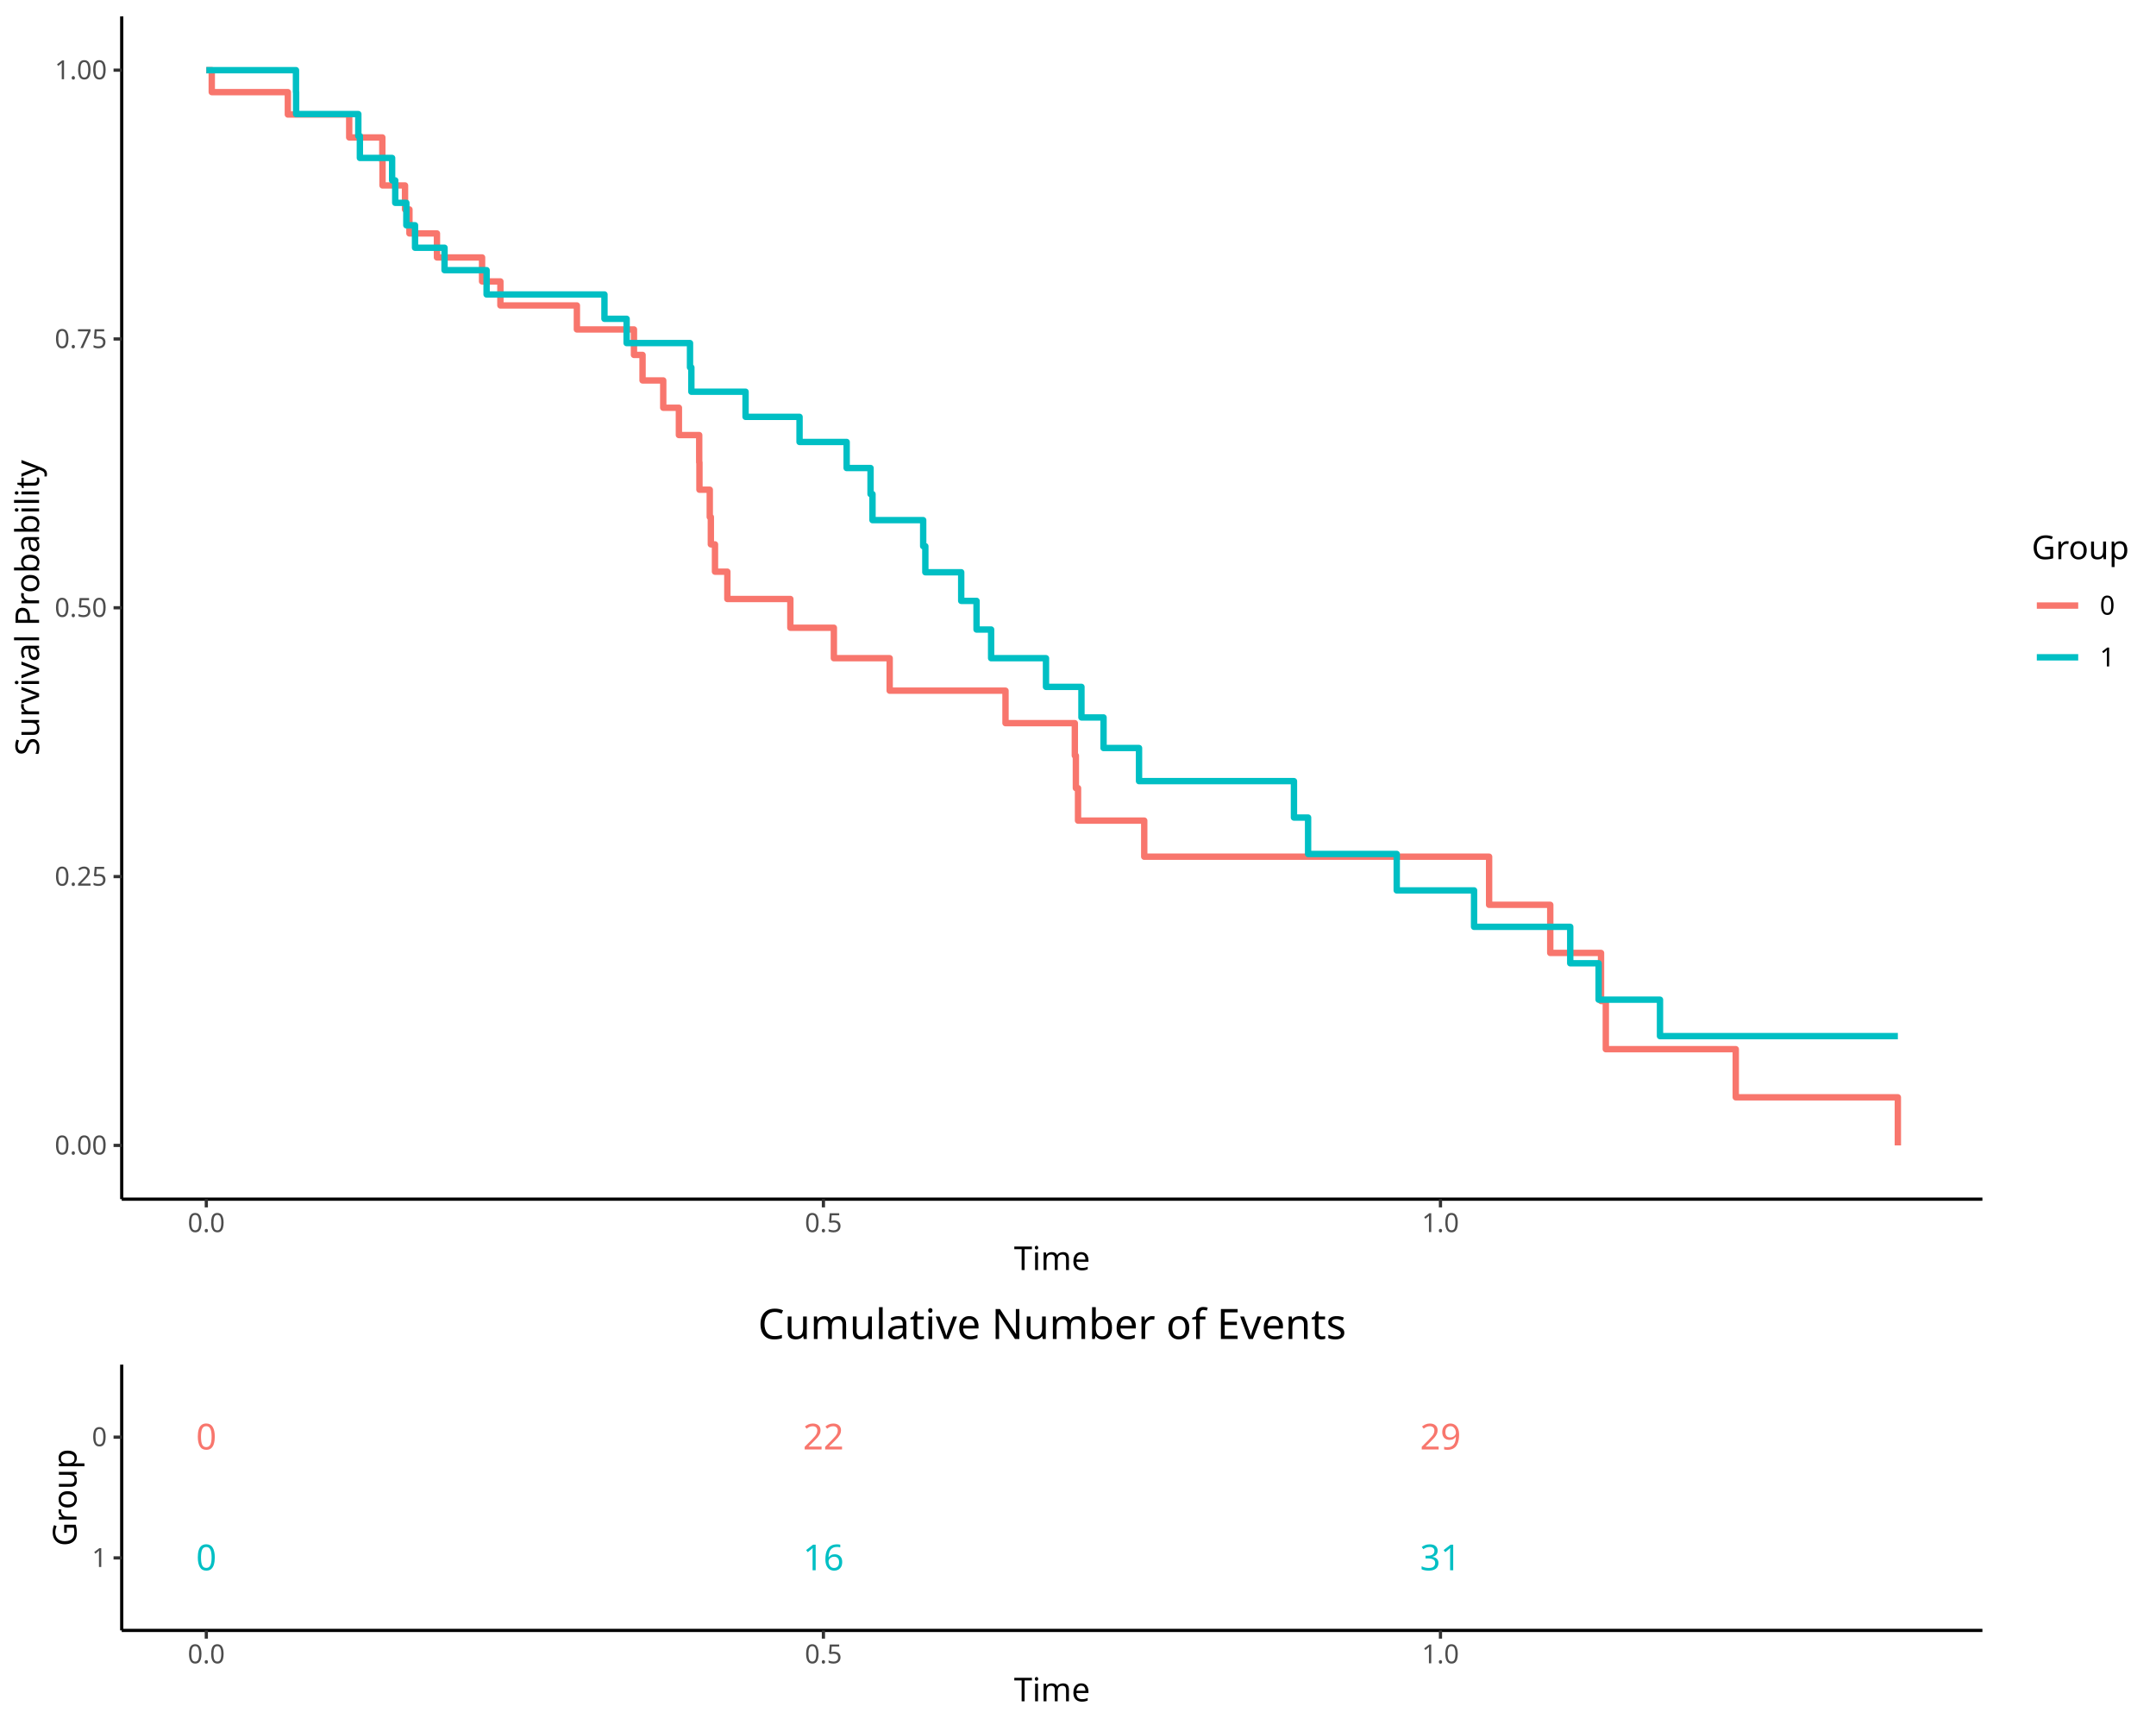
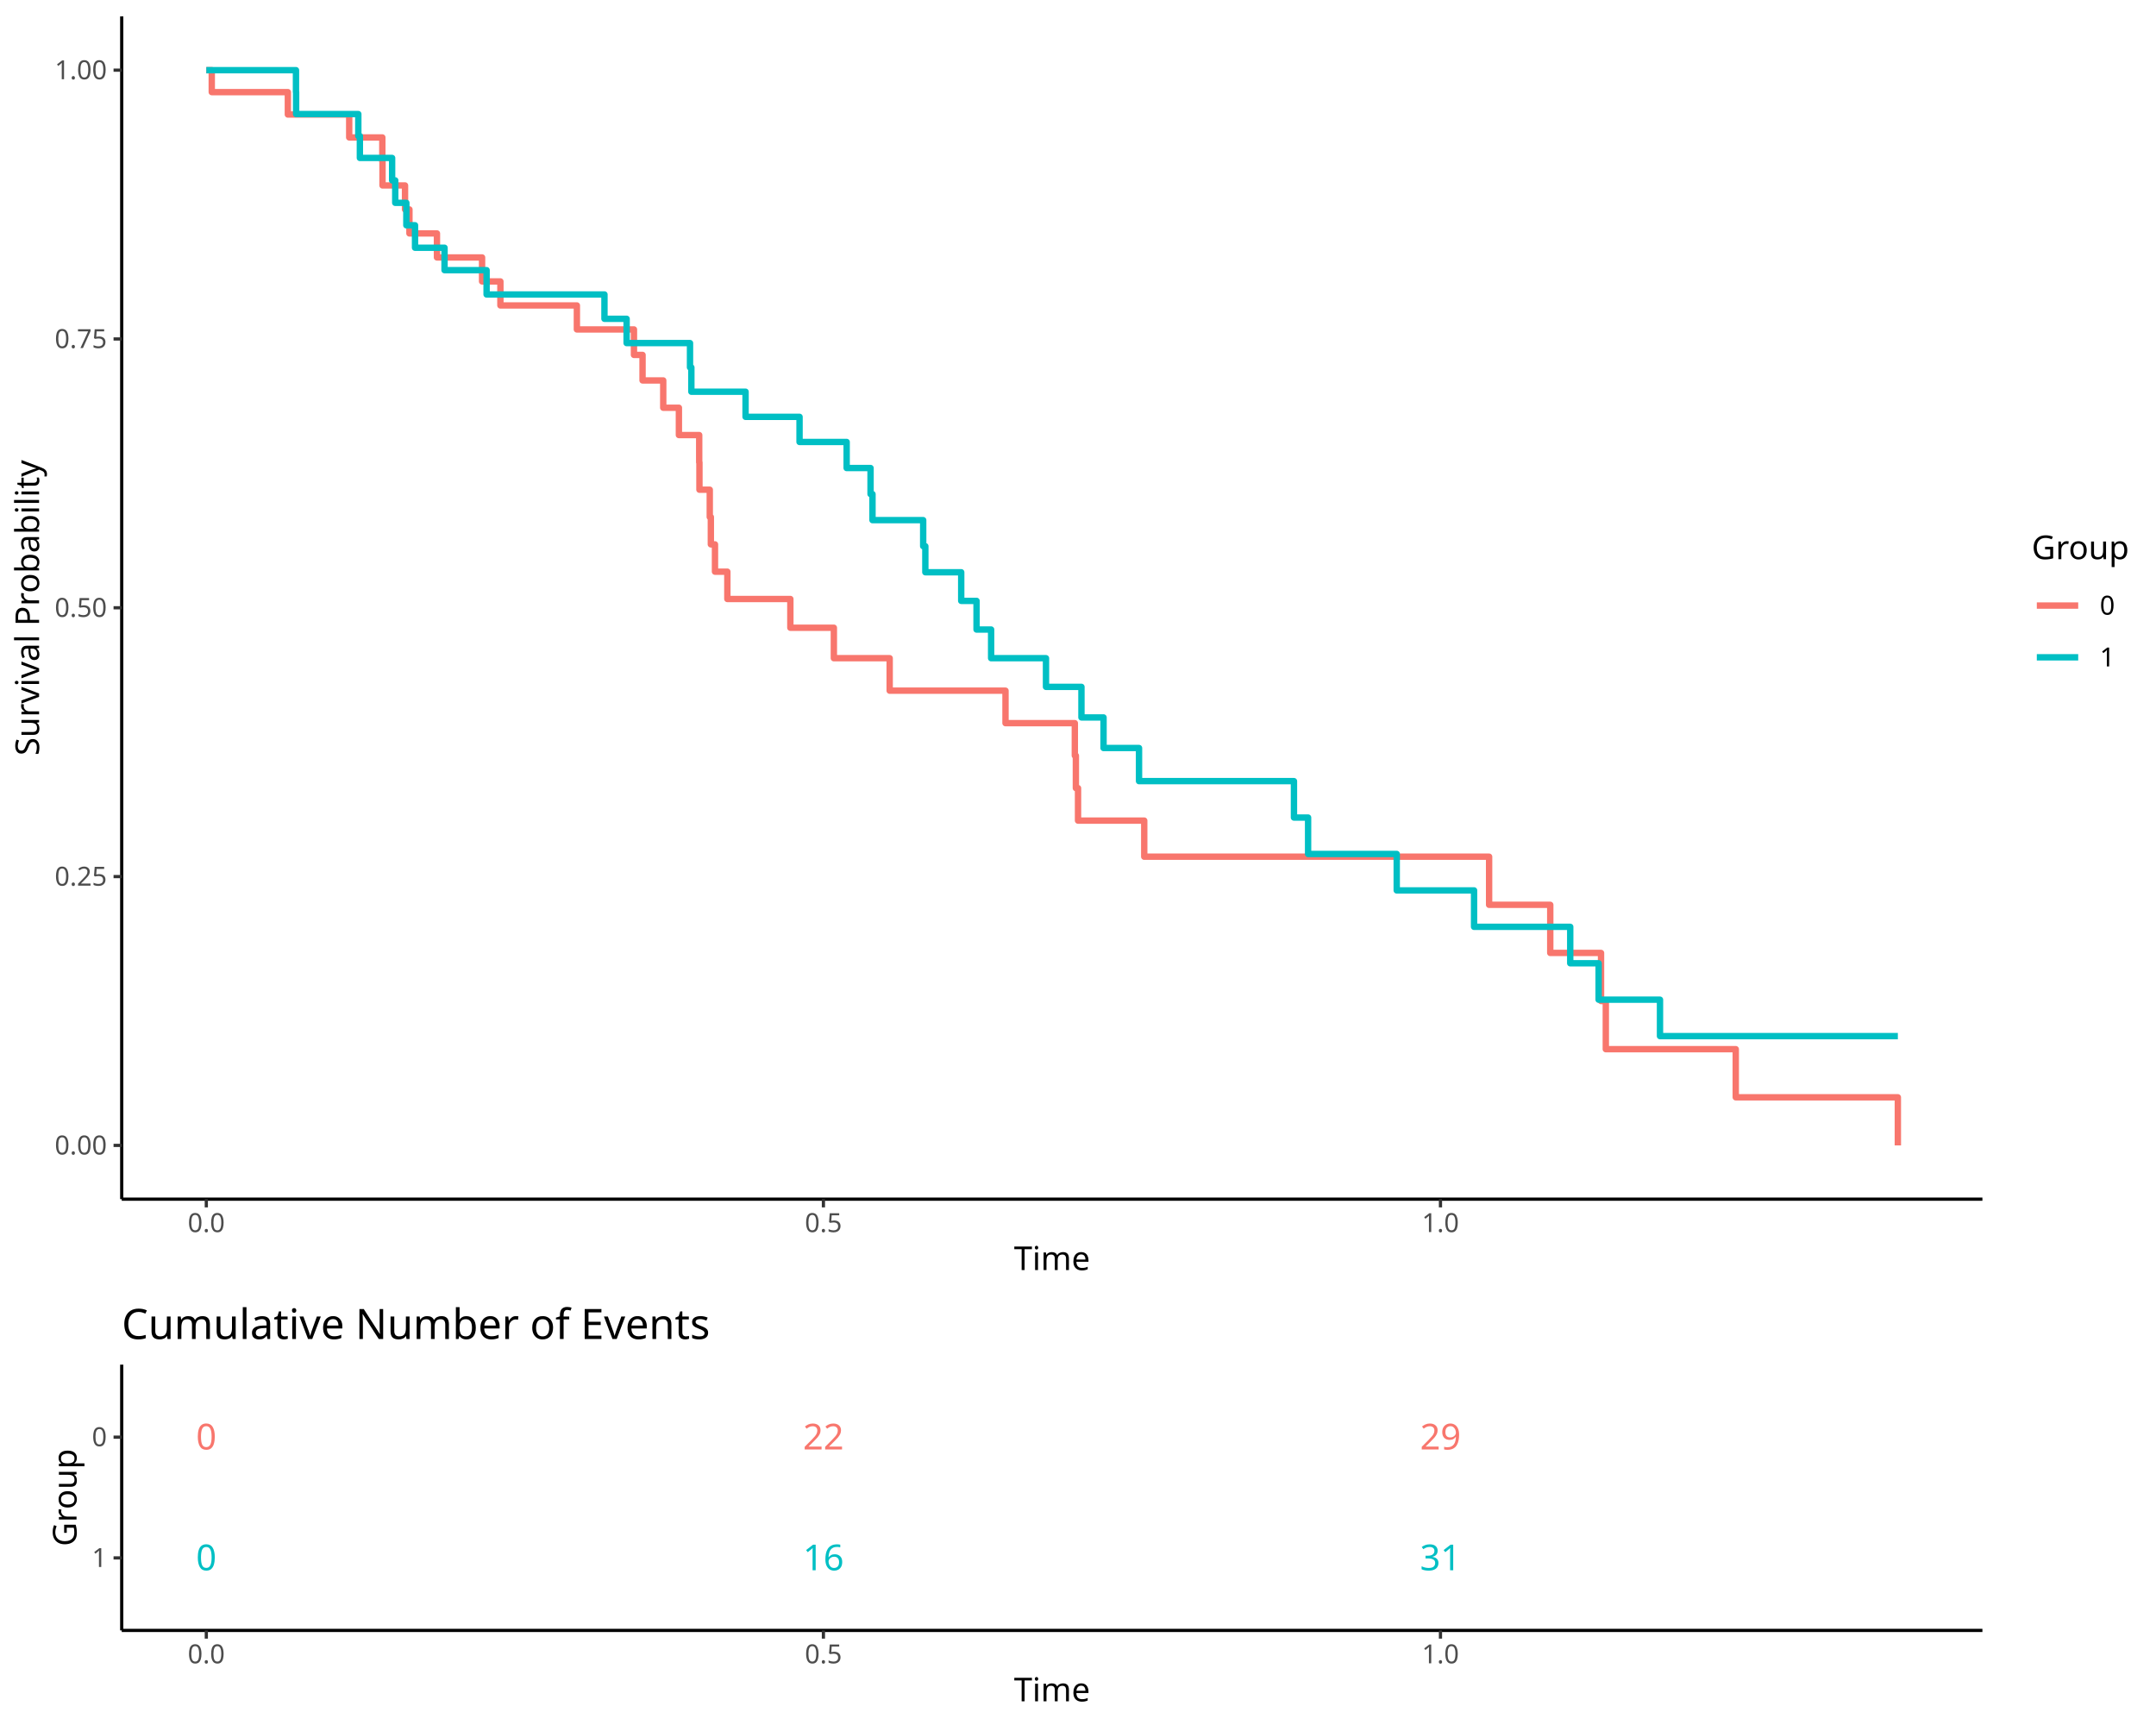
<svg xmlns="http://www.w3.org/2000/svg" class="svglite" data-engine-version="2.0" width="720.00pt" height="576.00pt" viewBox="0 0 720.00 576.00">
  <defs>
    <style type="text/css">
    .svglite line, .svglite polyline, .svglite polygon, .svglite path, .svglite rect, .svglite circle {
      fill: none;
      stroke: #000000;
      stroke-linecap: round;
      stroke-linejoin: round;
      stroke-miterlimit: 10.00;
    }
  </style>
  </defs>
  <rect width="100%" height="100%" style="stroke: none; fill: #FFFFFF;" />
  <defs>
    <clipPath id="cpMC4wMHw3MjAuMDB8MC4wMHw1NzYuMDA=">
      <rect x="0.00" y="0.00" width="720.00" height="576.00" />
    </clipPath>
  </defs>
  <g clip-path="url(#cpMC4wMHw3MjAuMDB8MC4wMHw1NzYuMDA=)">
</g>
  <defs>
    <clipPath id="cpMC4wMHw3MjAuMDB8MC4wMHw0MzIuMDA=">
      <rect x="0" y="0.00" width="720.00" height="432.00" />
    </clipPath>
  </defs>
  <g clip-path="url(#cpMC4wMHw3MjAuMDB8MC4wMHw0MzIuMDA=)">
    <rect x="0" y="0.00" width="720.00" height="432.00" style="stroke-width: 1.07; stroke: #FFFFFF; fill: #FFFFFF;" />
  </g>
  <g clip-path="url(#cpMC4wMHw3MjAuMDB8MC4wMHw1NzYuMDA=)">
</g>
  <defs>
    <clipPath id="cpNDAuNjV8NjYyLjAzfDUuNDh8NDAwLjQy">
      <rect x="40.65" y="5.48" width="621.38" height="394.94" />
    </clipPath>
  </defs>
  <g clip-path="url(#cpNDAuNjV8NjYyLjAzfDUuNDh8NDAwLjQy)">
    <rect x="40.65" y="5.48" width="621.38" height="394.94" style="stroke-width: 1.07; stroke: none; fill: #FFFFFF;" />
    <polyline points="68.90,23.43 70.72,23.43 70.72,30.76 96.13,30.76 96.13,38.24 98.84,38.24 98.84,38.24 98.89,38.24 98.89,38.24 116.62,38.24 116.62,45.89 119.66,45.89 119.66,45.89 120.18,45.89 120.18,45.89 127.68,45.89 127.68,53.90 127.74,53.90 127.74,61.92 130.95,61.92 130.95,61.92 131.99,61.92 131.99,61.92 135.26,61.92 135.26,69.93 135.70,69.93 135.70,69.93 136.73,69.93 136.73,77.95 138.60,77.95 138.60,77.95 145.92,77.95 145.92,85.96 148.45,85.96 148.45,85.96 160.99,85.96 160.99,93.97 162.50,93.97 162.50,93.97 167.11,93.97 167.11,101.99 192.65,101.99 192.65,110.00 201.86,110.00 201.86,110.00 209.26,110.00 209.26,110.00 211.71,110.00 211.71,118.51 214.58,118.51 214.58,127.03 221.49,127.03 221.49,136.15 226.72,136.15 226.72,145.27 230.43,145.27 230.43,145.27 230.88,145.27 230.88,145.27 233.50,145.27 233.50,154.40 233.58,154.40 233.58,163.52 237.03,163.52 237.03,172.64 237.39,172.64 237.39,181.77 238.77,181.77 238.77,190.89 242.90,190.89 242.90,200.01 248.98,200.01 248.98,200.01 263.94,200.01 263.94,209.61 267.01,209.61 267.01,209.61 278.47,209.61 278.47,219.78 282.74,219.78 282.74,219.78 290.72,219.78 290.72,219.78 291.37,219.78 291.37,219.78 297.11,219.78 297.11,230.63 308.30,230.63 308.30,230.63 309.02,230.63 309.02,230.63 321.00,230.63 321.00,230.63 326.12,230.63 326.12,230.63 330.99,230.63 330.99,230.63 335.79,230.63 335.79,241.47 349.31,241.47 349.31,241.47 358.94,241.47 358.94,252.32 359.29,252.32 359.29,263.16 360.01,263.16 360.01,274.01 361.15,274.01 361.15,274.01 368.53,274.01 368.53,274.01 380.38,274.01 380.38,274.01 382.12,274.01 382.12,286.06 432.12,286.06 432.12,286.06 436.84,286.06 436.84,286.06 466.44,286.06 466.44,286.06 492.27,286.06 492.27,286.06 497.29,286.06 497.29,302.13 517.71,302.13 517.71,318.20 524.38,318.20 524.38,318.20 533.86,318.20 533.86,318.20 534.67,318.20 534.67,334.26 536.26,334.26 536.26,350.33 554.36,350.33 554.36,350.33 579.66,350.33 579.66,366.40 633.79,366.40 633.79,382.47 " style="stroke-width: 2.13; stroke: #F8766D; stroke-linecap: butt;" />
    <polyline points="68.90,23.43 70.72,23.43 70.72,23.43 96.13,23.43 96.13,23.43 98.84,23.43 98.84,30.76 98.89,30.76 98.89,38.09 116.62,38.09 116.62,38.09 119.66,38.09 119.66,45.41 120.18,45.41 120.18,52.74 127.68,52.74 127.68,52.74 127.74,52.74 127.74,52.74 130.95,52.74 130.95,60.23 131.99,60.23 131.99,67.73 135.26,67.73 135.26,67.73 135.70,67.73 135.70,75.22 136.73,75.22 136.73,75.22 138.60,75.22 138.60,82.72 145.92,82.72 145.92,82.72 148.45,82.72 148.45,90.21 160.99,90.21 160.99,90.21 162.50,90.21 162.50,98.33 167.11,98.33 167.11,98.33 192.65,98.33 192.65,98.33 201.86,98.33 201.86,106.45 209.26,106.45 209.26,114.56 211.71,114.56 211.71,114.56 214.58,114.56 214.58,114.56 221.49,114.56 221.49,114.56 226.72,114.56 226.72,114.56 230.43,114.56 230.43,122.68 230.88,122.68 230.88,130.80 233.50,130.80 233.50,130.80 233.58,130.80 233.58,130.80 237.03,130.80 237.03,130.80 237.39,130.80 237.39,130.80 238.77,130.80 238.77,130.80 242.90,130.80 242.90,130.80 248.98,130.80 248.98,139.19 263.94,139.19 263.94,139.19 267.01,139.19 267.01,147.58 278.47,147.58 278.47,147.58 282.74,147.58 282.74,156.28 290.72,156.28 290.72,164.98 291.37,164.98 291.37,173.68 297.11,173.68 297.11,173.68 308.30,173.68 308.30,182.38 309.02,182.38 309.02,191.08 321.00,191.08 321.00,200.64 326.12,200.64 326.12,210.21 330.99,210.21 330.99,219.78 335.79,219.78 335.79,219.78 349.31,219.78 349.31,229.35 358.94,229.35 358.94,229.35 359.29,229.35 359.29,229.35 360.01,229.35 360.01,229.35 361.15,229.35 361.15,239.56 368.53,239.56 368.53,249.77 380.38,249.77 380.38,260.83 382.12,260.83 382.12,260.83 432.12,260.83 432.12,272.99 436.84,272.99 436.84,285.15 466.44,285.15 466.44,297.32 492.27,297.32 492.27,309.48 497.29,309.48 497.29,309.48 517.71,309.48 517.71,309.48 524.38,309.48 524.38,321.65 533.86,321.65 533.86,333.81 534.67,333.81 534.67,333.81 536.26,333.81 536.26,333.81 554.36,333.81 554.36,345.97 579.66,345.97 579.66,345.97 633.79,345.97 633.79,345.97 " style="stroke-width: 2.13; stroke: #00BFC4; stroke-linecap: butt;" />
  </g>
  <g clip-path="url(#cpMC4wMHw3MjAuMDB8MC4wMHw1NzYuMDA=)">
    <polyline points="40.65,400.42 40.65,5.48 " style="stroke-width: 1.07; stroke-linecap: butt;" />
    <text x="35.72" y="385.49" text-anchor="end" style="font-size: 8.80px; fill: #4D4D4D; font-family: sans;" textLength="17.13px" lengthAdjust="spacingAndGlyphs">0.00</text>
    <text x="35.72" y="295.73" text-anchor="end" style="font-size: 8.80px; fill: #4D4D4D; font-family: sans;" textLength="17.13px" lengthAdjust="spacingAndGlyphs">0.25</text>
    <text x="35.72" y="205.98" text-anchor="end" style="font-size: 8.80px; fill: #4D4D4D; font-family: sans;" textLength="17.13px" lengthAdjust="spacingAndGlyphs">0.50</text>
    <text x="35.72" y="116.22" text-anchor="end" style="font-size: 8.80px; fill: #4D4D4D; font-family: sans;" textLength="17.13px" lengthAdjust="spacingAndGlyphs">0.75</text>
    <text x="35.72" y="26.46" text-anchor="end" style="font-size: 8.80px; fill: #4D4D4D; font-family: sans;" textLength="17.13px" lengthAdjust="spacingAndGlyphs">1.00</text>
    <polyline points="37.92,382.47 40.65,382.47 " style="stroke-width: 1.07; stroke: #333333; stroke-linecap: butt;" />
    <polyline points="37.92,292.71 40.65,292.71 " style="stroke-width: 1.07; stroke: #333333; stroke-linecap: butt;" />
    <polyline points="37.92,202.95 40.65,202.95 " style="stroke-width: 1.07; stroke: #333333; stroke-linecap: butt;" />
    <polyline points="37.92,113.19 40.65,113.19 " style="stroke-width: 1.07; stroke: #333333; stroke-linecap: butt;" />
    <polyline points="37.92,23.43 40.65,23.43 " style="stroke-width: 1.07; stroke: #333333; stroke-linecap: butt;" />
    <polyline points="40.65,400.42 662.03,400.42 " style="stroke-width: 1.07; stroke-linecap: butt;" />
    <polyline points="68.90,403.16 68.90,400.42 " style="stroke-width: 1.07; stroke: #333333; stroke-linecap: butt;" />
    <polyline points="274.98,403.16 274.98,400.42 " style="stroke-width: 1.07; stroke: #333333; stroke-linecap: butt;" />
    <polyline points="481.05,403.16 481.05,400.42 " style="stroke-width: 1.07; stroke: #333333; stroke-linecap: butt;" />
    <text x="68.90" y="411.40" text-anchor="middle" style="font-size: 8.80px; fill: #4D4D4D; font-family: sans;" textLength="12.23px" lengthAdjust="spacingAndGlyphs">0.0</text>
    <text x="274.98" y="411.40" text-anchor="middle" style="font-size: 8.80px; fill: #4D4D4D; font-family: sans;" textLength="12.23px" lengthAdjust="spacingAndGlyphs">0.5</text>
    <text x="481.05" y="411.40" text-anchor="middle" style="font-size: 8.80px; fill: #4D4D4D; font-family: sans;" textLength="12.23px" lengthAdjust="spacingAndGlyphs">1.0</text>
    <text x="351.34" y="424.10" text-anchor="middle" style="font-size: 11.00px; font-family: sans;" textLength="24.45px" lengthAdjust="spacingAndGlyphs">Time</text>
    <text transform="translate(13.05,202.95) rotate(-90)" text-anchor="middle" style="font-size: 11.00px; font-family: sans;" textLength="93.55px" lengthAdjust="spacingAndGlyphs">Survival Probability</text>
    <rect x="672.99" y="172.29" width="41.53" height="61.32" style="stroke-width: 1.07; stroke: none; fill: #FFFFFF;" />
    <text x="678.47" y="186.71" style="font-size: 11.00px; font-family: sans;" textLength="30.58px" lengthAdjust="spacingAndGlyphs">Group</text>
    <rect x="678.47" y="193.57" width="17.28" height="17.28" style="stroke-width: 1.07; stroke: none; fill: #FFFFFF;" />
    <line x1="680.20" y1="202.21" x2="694.02" y2="202.21" style="stroke-width: 2.13; stroke: #F8766D; stroke-linecap: butt;" />
    <rect x="678.47" y="210.85" width="17.28" height="17.28" style="stroke-width: 1.07; stroke: none; fill: #FFFFFF;" />
    <line x1="680.20" y1="219.49" x2="694.02" y2="219.49" style="stroke-width: 2.13; stroke: #00BFC4; stroke-linecap: butt;" />
    <text x="701.23" y="205.24" style="font-size: 8.80px; font-family: sans;" textLength="4.89px" lengthAdjust="spacingAndGlyphs">0</text>
    <text x="701.23" y="222.52" style="font-size: 8.80px; font-family: sans;" textLength="4.89px" lengthAdjust="spacingAndGlyphs">1</text>
  </g>
  <defs>
    <clipPath id="cpMC4wMHw3MjAuMDB8NDMyLjAwfDU3Ni4wMA==">
      <rect x="0.00" y="432.00" width="720.00" height="144.00" />
    </clipPath>
  </defs>
  <g clip-path="url(#cpMC4wMHw3MjAuMDB8NDMyLjAwfDU3Ni4wMA==)">
    <rect x="0.00" y="432.00" width="720.00" height="144.00" style="stroke-width: 1.07; stroke: #FFFFFF; fill: #FFFFFF;" />
  </g>
  <g clip-path="url(#cpMC4wMHw3MjAuMDB8MC4wMHw1NzYuMDA=)">
</g>
  <defs>
    <clipPath id="cpNDAuNjV8NjYyLjAzfDQ1NS42N3w1NDQuNDI=">
      <rect x="40.65" y="455.67" width="621.38" height="88.74" />
    </clipPath>
  </defs>
  <g clip-path="url(#cpNDAuNjV8NjYyLjAzfDQ1NS42N3w1NDQuNDI=)">
    <rect x="40.65" y="455.67" width="621.38" height="88.74" style="stroke-width: 1.07; stroke: none; fill: #FFFFFF;" />
    <text x="68.90" y="483.99" text-anchor="middle" style="font-size: 11.95px; fill: #F8766D; font-family: sans;" textLength="6.65px" lengthAdjust="spacingAndGlyphs">0</text>
    <text x="274.98" y="483.99" text-anchor="middle" style="font-size: 11.95px; fill: #F8766D; font-family: sans;" textLength="13.29px" lengthAdjust="spacingAndGlyphs">22</text>
    <text x="481.05" y="483.99" text-anchor="middle" style="font-size: 11.95px; fill: #F8766D; font-family: sans;" textLength="13.29px" lengthAdjust="spacingAndGlyphs">29</text>
    <text x="68.90" y="524.33" text-anchor="middle" style="font-size: 11.95px; fill: #00BFC4; font-family: sans;" textLength="6.65px" lengthAdjust="spacingAndGlyphs">0</text>
    <text x="274.98" y="524.33" text-anchor="middle" style="font-size: 11.95px; fill: #00BFC4; font-family: sans;" textLength="13.29px" lengthAdjust="spacingAndGlyphs">16</text>
    <text x="481.05" y="524.33" text-anchor="middle" style="font-size: 11.95px; fill: #00BFC4; font-family: sans;" textLength="13.29px" lengthAdjust="spacingAndGlyphs">31</text>
  </g>
  <g clip-path="url(#cpMC4wMHw3MjAuMDB8MC4wMHw1NzYuMDA=)">
    <polyline points="40.65,544.42 40.65,455.67 " style="stroke-width: 1.07; stroke-linecap: butt;" />
    <text x="35.72" y="523.24" text-anchor="end" style="font-size: 8.80px; fill: #4D4D4D; font-family: sans;" textLength="4.89px" lengthAdjust="spacingAndGlyphs">1</text>
    <text x="35.72" y="482.90" text-anchor="end" style="font-size: 8.80px; fill: #4D4D4D; font-family: sans;" textLength="4.89px" lengthAdjust="spacingAndGlyphs">0</text>
    <polyline points="37.92,520.21 40.65,520.21 " style="stroke-width: 1.07; stroke: #333333; stroke-linecap: butt;" />
    <polyline points="37.92,479.88 40.65,479.88 " style="stroke-width: 1.07; stroke: #333333; stroke-linecap: butt;" />
    <polyline points="40.65,544.42 662.03,544.42 " style="stroke-width: 1.07; stroke-linecap: butt;" />
    <polyline points="68.90,547.16 68.90,544.42 " style="stroke-width: 1.07; stroke: #333333; stroke-linecap: butt;" />
    <polyline points="274.98,547.16 274.98,544.42 " style="stroke-width: 1.07; stroke: #333333; stroke-linecap: butt;" />
    <polyline points="481.05,547.16 481.05,544.42 " style="stroke-width: 1.07; stroke: #333333; stroke-linecap: butt;" />
    <text x="68.90" y="555.40" text-anchor="middle" style="font-size: 8.80px; fill: #4D4D4D; font-family: sans;" textLength="12.23px" lengthAdjust="spacingAndGlyphs">0.0</text>
    <text x="274.98" y="555.40" text-anchor="middle" style="font-size: 8.80px; fill: #4D4D4D; font-family: sans;" textLength="12.23px" lengthAdjust="spacingAndGlyphs">0.5</text>
    <text x="481.05" y="555.40" text-anchor="middle" style="font-size: 8.80px; fill: #4D4D4D; font-family: sans;" textLength="12.23px" lengthAdjust="spacingAndGlyphs">1.0</text>
    <text x="351.34" y="568.10" text-anchor="middle" style="font-size: 11.00px; font-family: sans;" textLength="24.45px" lengthAdjust="spacingAndGlyphs">Time</text>
    <text transform="translate(25.56,500.05) rotate(-90)" text-anchor="middle" style="font-size: 11.00px; font-family: sans;" textLength="30.58px" lengthAdjust="spacingAndGlyphs">Group</text>
-     <text x="351.34" y="447.11" text-anchor="middle" style="font-size: 14.00px; font-family: sans;" textLength="186.00px" lengthAdjust="spacingAndGlyphs">Cumulative Number of Events</text>
+     <text x="40.65" y="447.11" style="font-size: 14.00px; font-family: sans;" textLength="186.00px" lengthAdjust="spacingAndGlyphs">Cumulative Number of Events</text>
  </g>
</svg>
